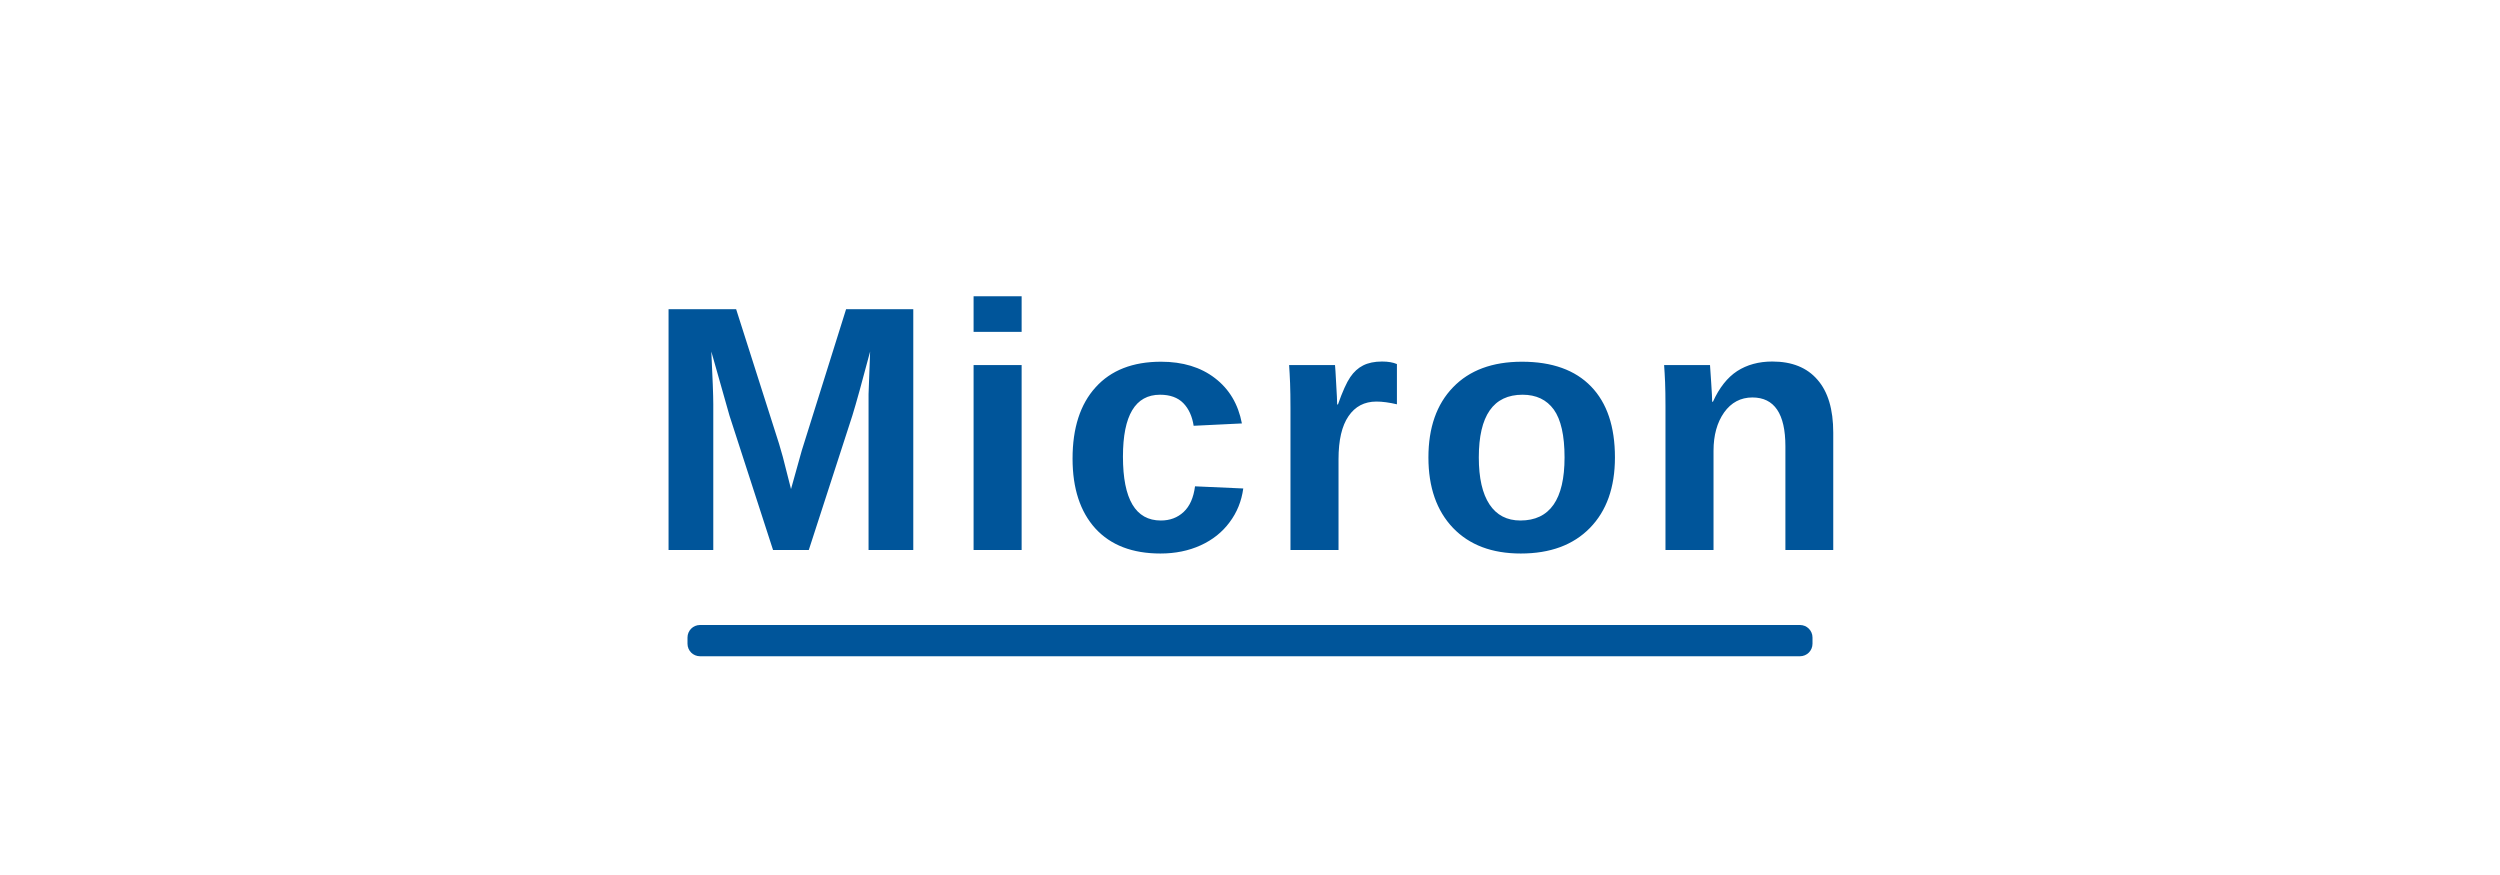
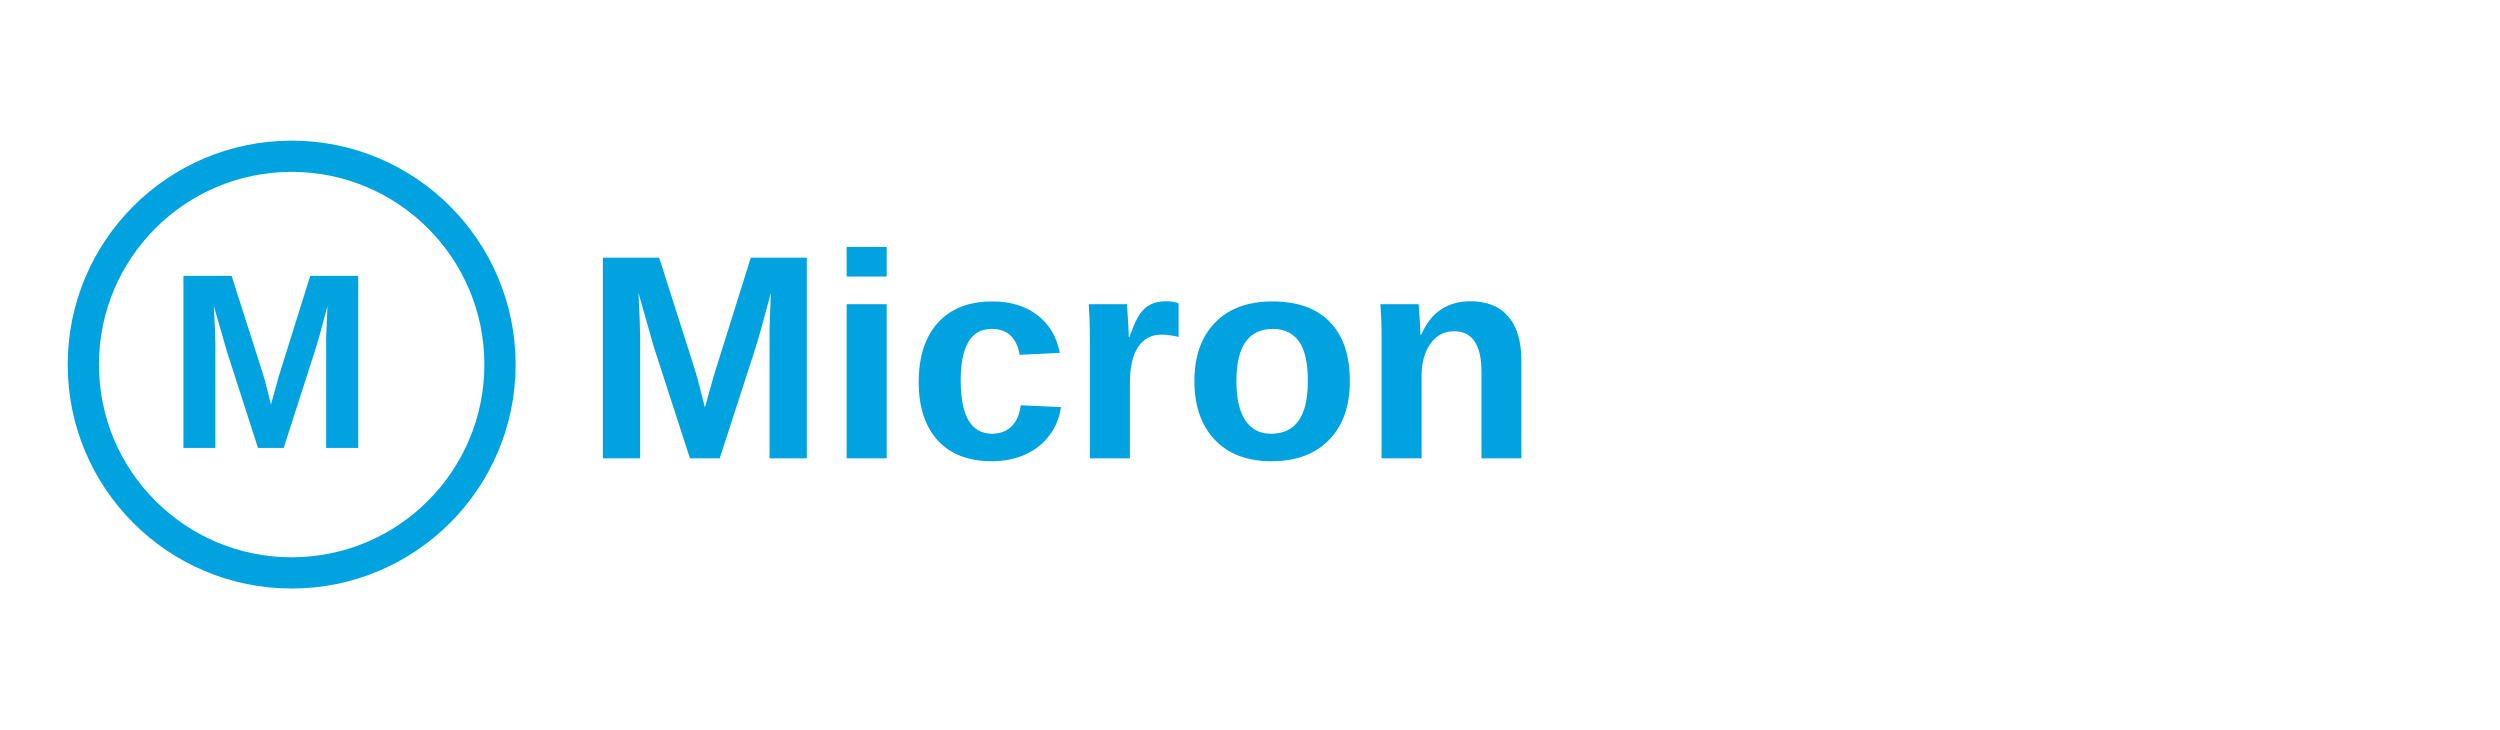
- <svg xmlns="http://www.w3.org/2000/svg" viewBox="0 0 200 70">
-   <text x="100" y="44" text-anchor="middle" font-family="'Segoe UI', Arial, sans-serif" font-weight="700" font-size="28" fill="#00559A" letter-spacing="1">Micron</text>
-   <rect x="55" y="50" width="90" height="2.5" fill="#00559A" rx="1" />
+ <svg xmlns="http://www.w3.org/2000/svg" viewBox="0 0 240 70" width="240" height="70">
+   <circle cx="28" cy="35" r="20" fill="none" stroke="#00A3E0" stroke-width="3" />
+   <text x="16" y="43" font-family="'Segoe UI', 'Helvetica Neue', Arial, sans-serif" font-weight="700" font-size="24" fill="#00A3E0">M</text>
+   <text x="56" y="44" font-family="'Segoe UI', 'Helvetica Neue', Arial, sans-serif" font-weight="600" font-size="28" fill="#00A3E0">Micron</text>
</svg>
